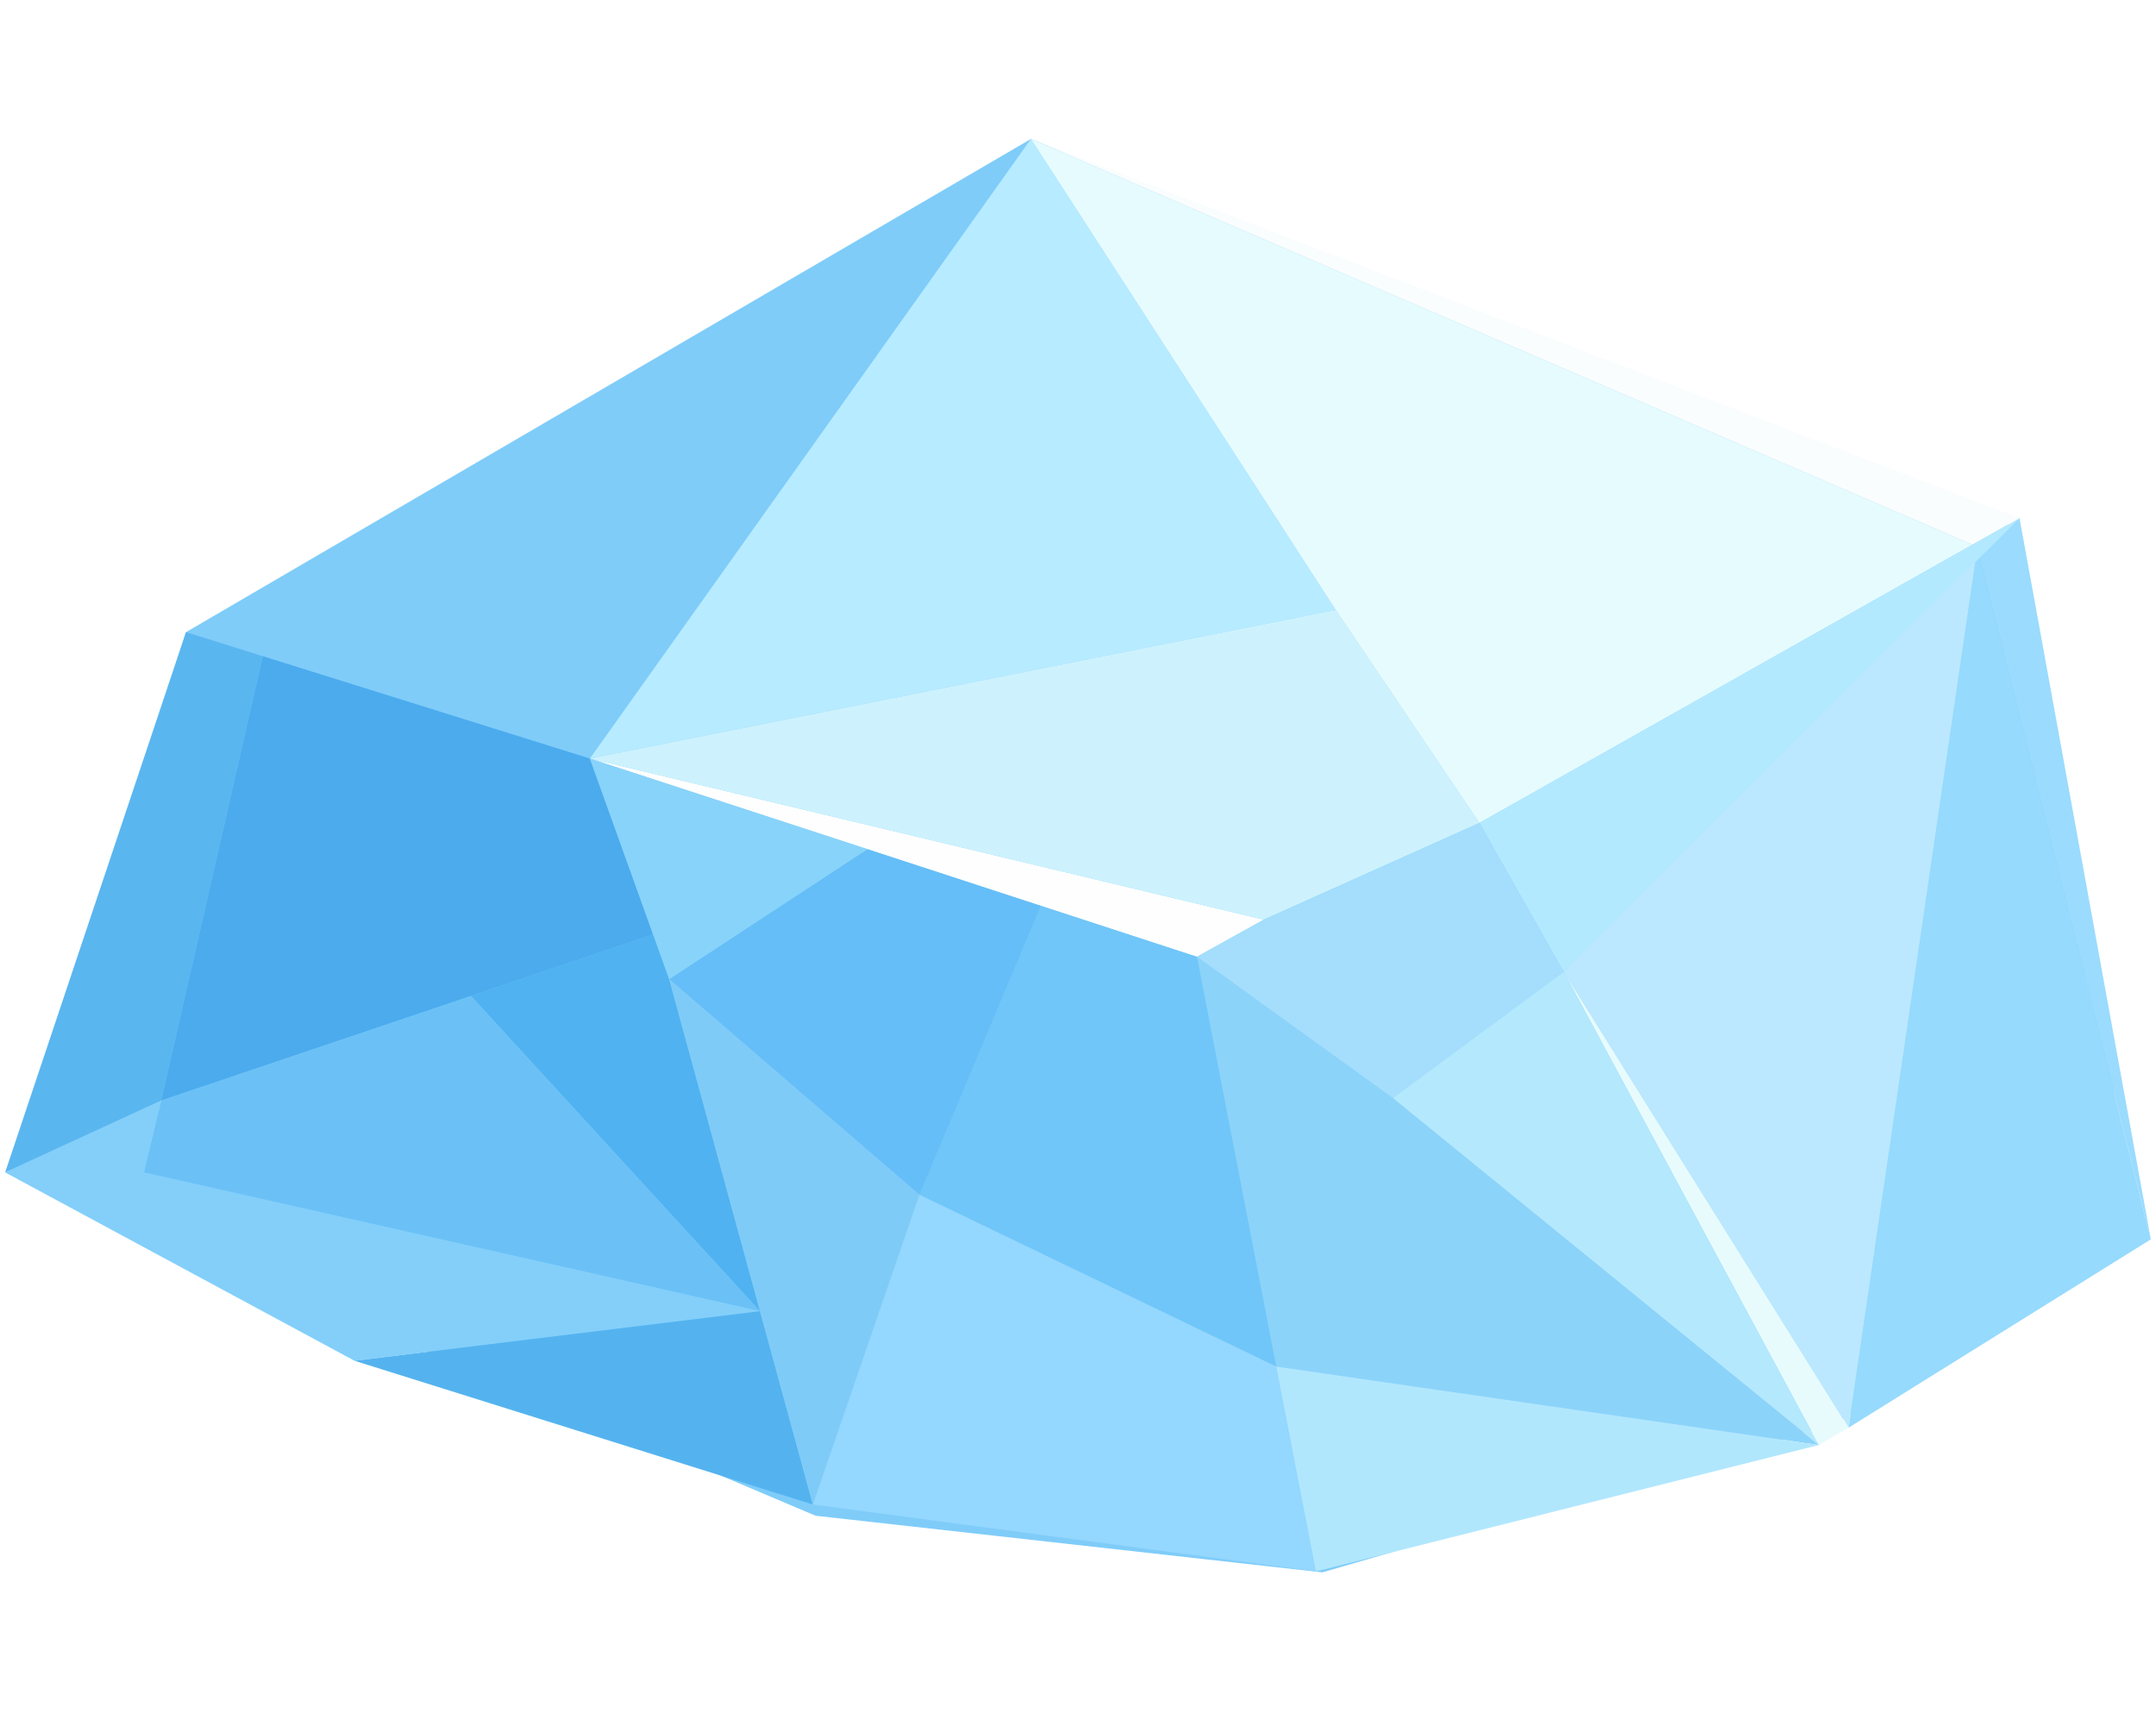
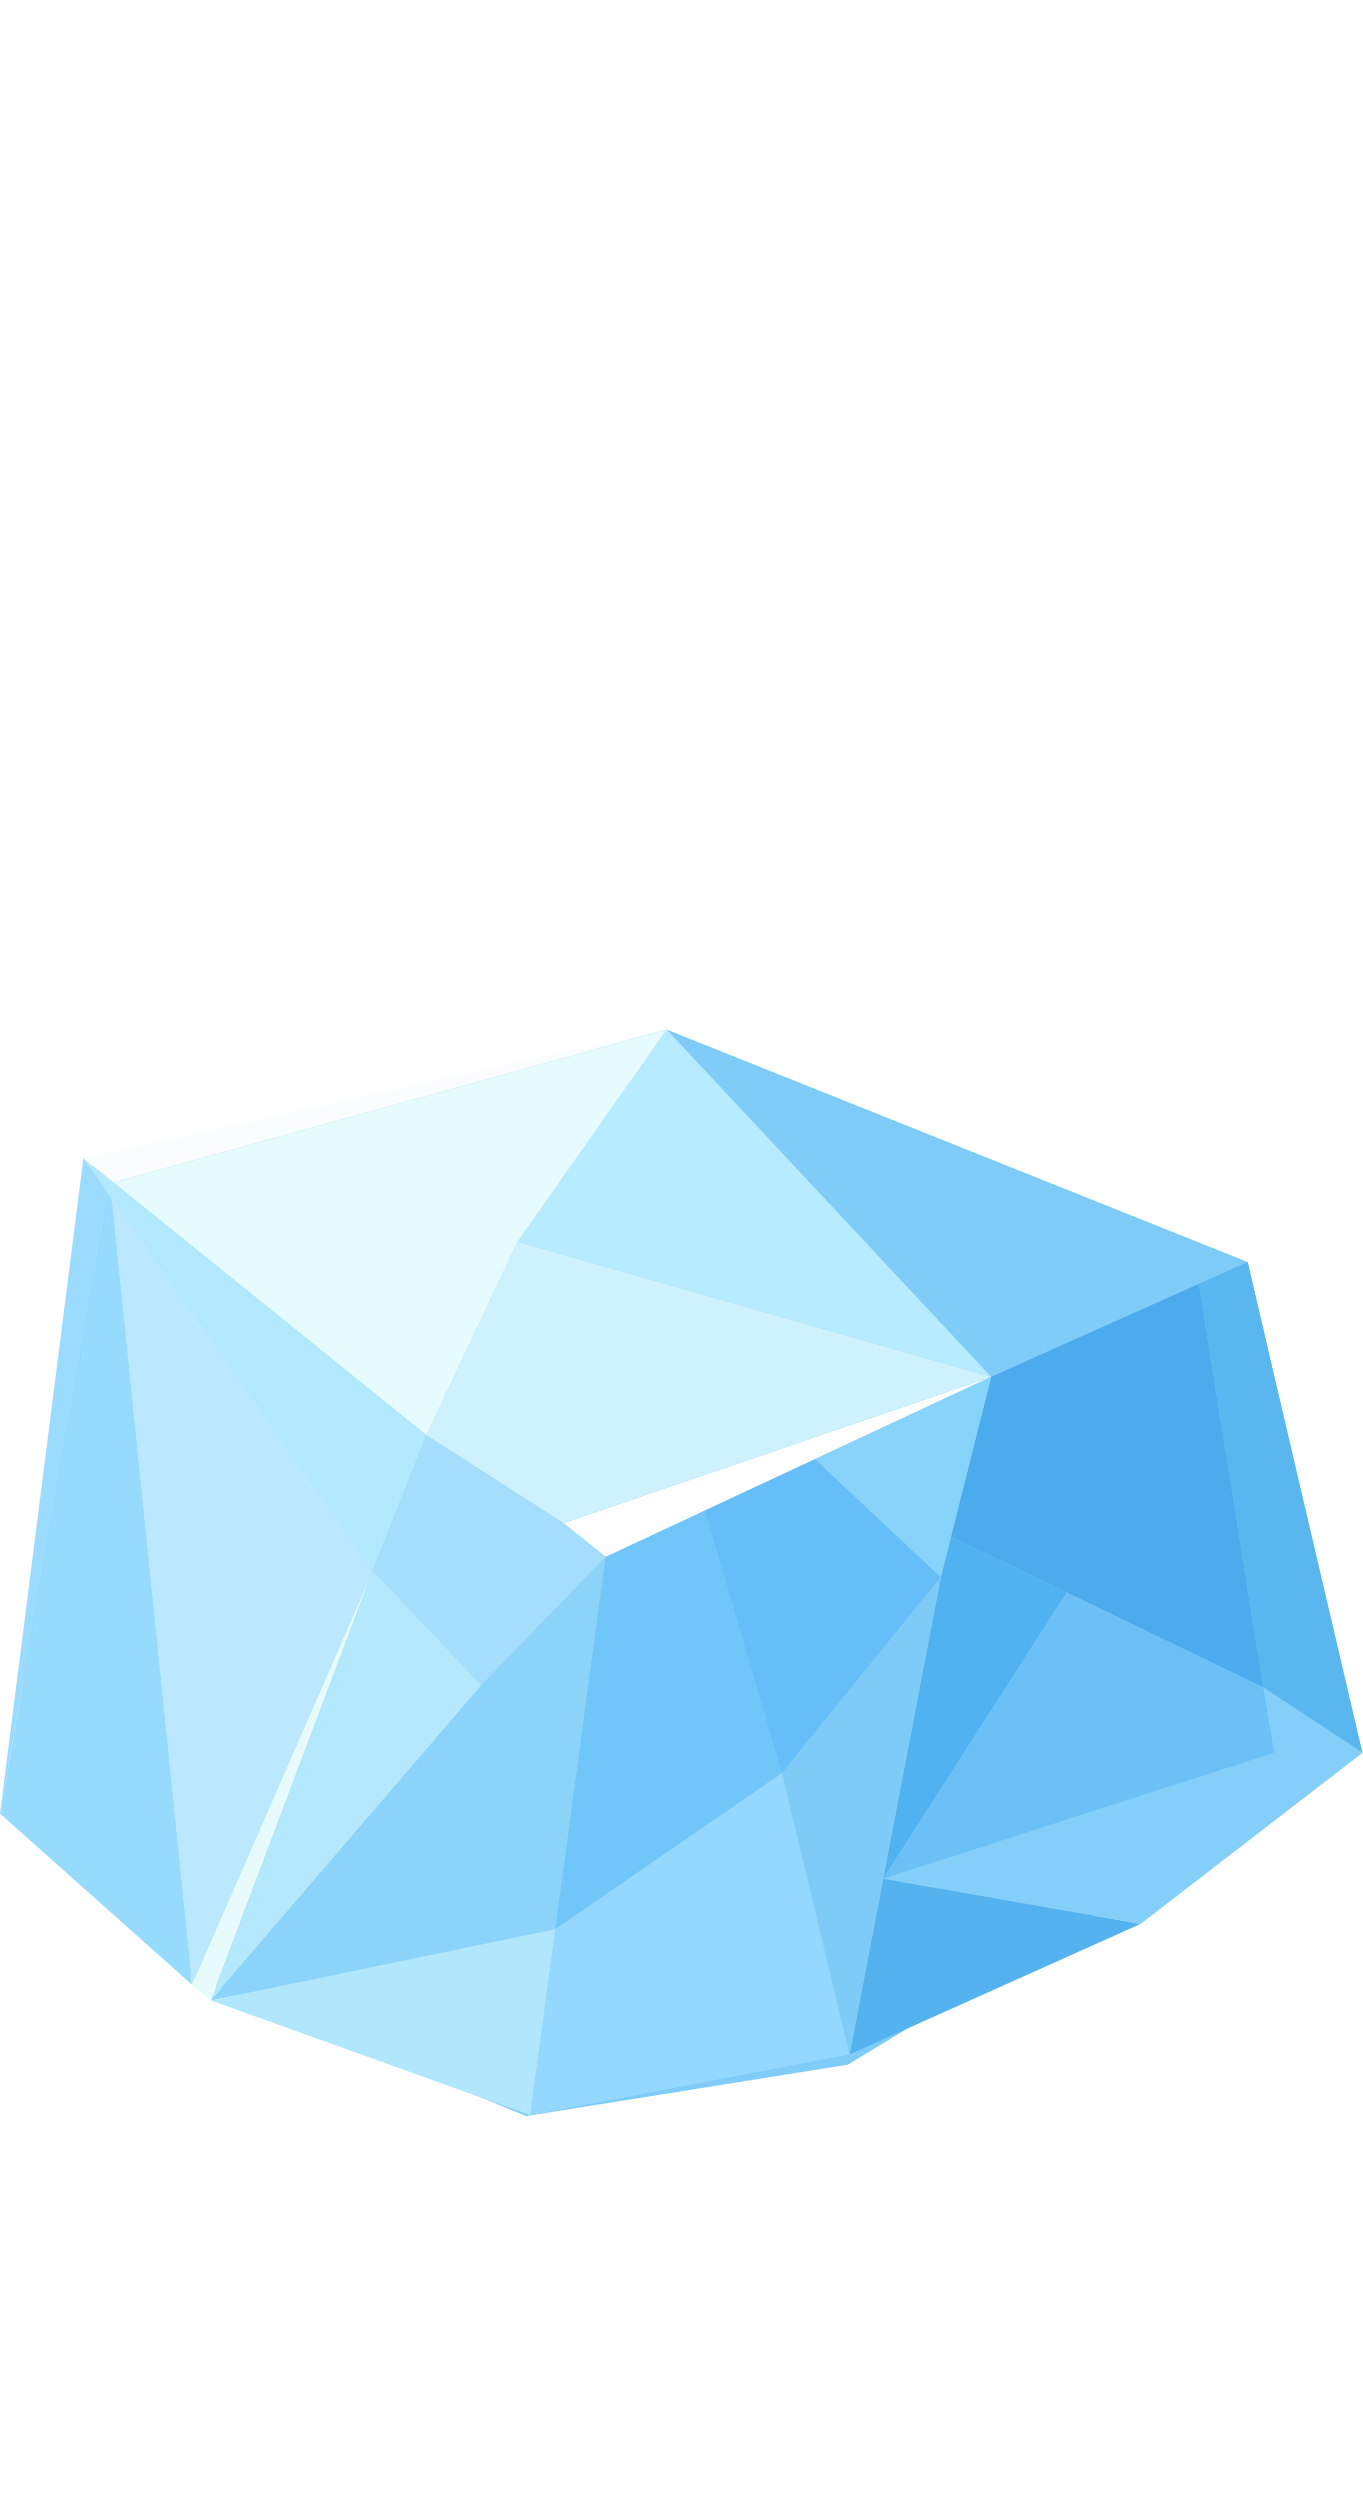
- <svg xmlns="http://www.w3.org/2000/svg" width="419" height="333" viewBox="0 0 419 333" fill="none">
-   <path d="M36.15 122.822L200.35 26.999L391.5 102.5L415.5 238.5L357 276.5L257 305.5L158.5 294.5L1.5 228L36.15 122.822Z" fill="#7FCCF9" />
-   <path d="M36.151 122.822L1 227.795L31.336 213.83L51.078 127.493L36.151 122.822Z" fill="#5AB6EF" />
-   <path d="M114.64 147.38L126.931 181.569L31.336 213.831L51.078 127.493L114.64 147.38Z" fill="#4BABED" />
-   <path d="M126.932 181.568L91.527 193.517L147.701 254.76L130.049 190.243L126.932 181.568Z" fill="#50B2F0" />
-   <path d="M31.335 213.831L91.527 193.517L147.7 254.76L27.965 227.795L31.335 213.831Z" fill="#6BC1F6" />
-   <path d="M31.336 213.831L1 227.795L68.895 264.391L147.701 254.761L27.965 227.795L31.336 213.831Z" fill="#83CFFA" />
-   <path d="M147.7 254.76L157.977 292.319L68.894 264.39L147.7 254.76Z" fill="#54B3EF" />
-   <path d="M259.579 118.489L200.352 26.999L114.641 147.38L259.579 118.489Z" fill="#B7EBFF" />
-   <path d="M232.614 185.902L114.641 147.38L245.615 178.679L232.614 185.902Z" fill="#FEFEFE" />
-   <path d="M259.579 118.489L114.641 147.381L245.615 178.68L287.508 159.9L259.579 118.489Z" fill="#CDF2FD" />
-   <path d="M259.579 118.489L200.352 26.999L383.331 105.834L287.507 159.9L259.579 118.489Z" fill="#E6FBFE" />
-   <path d="M200.352 26.999L392.48 100.672L383.331 105.834L200.352 26.999Z" fill="#FAFDFD" />
-   <path d="M418 240.796L392.479 100.673L384.293 106.451L418 240.796Z" fill="#9ADBFE" />
-   <path d="M418 240.796L359.254 277.392L384.293 106.451L418 240.796Z" fill="#96DAFD" />
-   <path d="M303.879 188.792L359.254 277.392L384.293 106.451L303.879 188.792Z" fill="#BBE8FE" />
-   <path d="M303.879 188.791L359.254 277.391L353.476 280.762L303.879 188.791Z" fill="#E7FBFD" />
-   <path d="M303.88 188.793L287.508 159.902L392.48 100.673L303.88 188.793Z" fill="#B3E9FF" />
-   <path d="M303.879 188.793L287.507 159.901L245.614 178.679L232.613 185.902L270.654 213.349L303.879 188.793Z" fill="#A4DEFC" />
-   <path d="M270.654 213.349L303.879 188.793L353.476 280.762L270.654 213.349Z" fill="#B4E8FD" />
-   <path d="M248.022 265.514L232.613 185.902L270.654 213.349L353.476 280.763L248.022 265.514Z" fill="#8CD3FA" />
-   <path d="M248.021 265.513L232.612 185.902L202.276 175.997L178.682 232.128L248.021 265.513Z" fill="#70C6F8" />
-   <path d="M130.049 190.243L168.571 164.99L202.277 176.004L178.683 232.135L130.049 190.243Z" fill="#65BEF7" />
-   <path d="M130.05 190.241L168.572 164.988L114.641 147.38L130.05 190.241Z" fill="#88D3FA" />
-   <path d="M130.049 190.241L178.683 232.135L157.977 292.319L130.049 190.241Z" fill="#7FCBF8" />
-   <path d="M248.022 265.513L178.682 232.134L157.977 292.319L255.726 305.319L248.022 265.513Z" fill="#94D7FF" />
-   <path d="M353.475 280.763L255.726 305.32L248.021 265.514L353.475 280.763Z" fill="#B1E7FD" />
+ <svg xmlns="http://www.w3.org/2000/svg" width="109" height="200" viewBox="0 0 109 200" fill="none">
+   <path id="collider" d="M99.812 100.959L53.339 82.366L6.928 93.358L0.655 144.226L15.946 158.44L42.085 169.287L67.831 165.172L108.869 140.299L99.812 100.959Z" fill="#7FCCF9" />
+   <path d="M99.812 100.959L109 140.222L101.071 134.999L95.91 102.706L99.812 100.959Z" fill="#5AB6EF" />
+   <path d="M79.294 110.145L76.081 122.932L101.068 134.999L95.908 102.706L79.294 110.145Z" fill="#4BABED" />
+   <path d="M76.082 122.932L85.336 127.401L70.653 150.308L75.267 126.177L76.082 122.932Z" fill="#50B2F0" />
+   <path d="M101.068 134.999L85.335 127.401L70.652 150.308L101.949 140.222L101.068 134.999Z" fill="#6BC1F6" />
+   <path d="M101.071 135L109 140.223L91.253 153.911L70.654 150.308L101.952 140.223L101.071 135Z" fill="#83CFFA" />
+   <path d="M70.653 150.308L67.967 164.356L91.252 153.91L70.653 150.308Z" fill="#54B3EF" />
+   <path d="M41.41 99.338L53.338 82.366L79.295 110.145L41.41 99.338Z" fill="#B7EBFF" />
+   <path d="M48.458 124.553L79.295 110.145L45.06 121.851L48.458 124.553Z" fill="#FEFEFE" />
+   <path d="M41.41 99.338L79.295 110.144L45.06 121.851L34.11 114.827L41.41 99.338Z" fill="#CDF2FD" />
+   <path d="M41.41 99.338L53.338 82.366L9.062 94.605L34.109 114.827L41.41 99.338Z" fill="#E6FBFE" />
+   <path d="M53.338 82.366L6.671 92.674L9.062 94.605L53.338 82.366Z" fill="#FAFDFD" />
+   <path d="M4.48227e-05 145.085L6.671 92.675L8.811 94.836L4.48227e-05 145.085Z" fill="#9ADBFE" />
+   <path d="M2.09808e-05 145.085L15.355 158.773L8.811 94.835L2.09808e-05 145.085Z" fill="#96DAFD" />
+   <path d="M29.83 125.633L15.356 158.773L8.811 94.835L29.83 125.633Z" fill="#BBE8FE" />
+   <path d="M29.83 125.633L15.356 158.773L16.866 160.033L29.83 125.633Z" fill="#E7FBFD" />
+   <path d="M29.83 125.635L34.109 114.828L6.671 92.675L29.83 125.635Z" fill="#B3E9FF" />
+   <path d="M29.831 125.634L34.111 114.828L45.061 121.852L48.459 124.553L38.516 134.819L29.831 125.634Z" fill="#A4DEFC" />
+   <path d="M38.518 134.819L29.833 125.634L16.869 160.034L38.518 134.819Z" fill="#B4E8FD" />
+   <path d="M44.431 154.33L48.459 124.553L38.516 134.819L16.867 160.034L44.431 154.33Z" fill="#8CD3FA" />
+   <path d="M44.43 154.33L48.458 124.553L56.387 120.848L62.555 141.843L44.43 154.33Z" fill="#70C6F8" />
+   <path d="M75.268 126.176L65.198 116.731L56.388 120.851L62.555 141.845L75.268 126.176Z" fill="#65BEF7" />
+   <path d="M75.267 126.176L65.198 116.73L79.295 110.145L75.267 126.176Z" fill="#88D3FA" />
+   <path d="M75.268 126.176L62.555 141.845L67.967 164.356L75.268 126.176Z" fill="#7FCBF8" />
+   <path d="M44.43 154.33L62.555 141.845L67.967 164.356L42.416 169.219L44.43 154.33Z" fill="#94D7FF" />
+   <path d="M16.865 160.034L42.416 169.219L44.43 154.33L16.865 160.034Z" fill="#B1E7FD" />
</svg>
